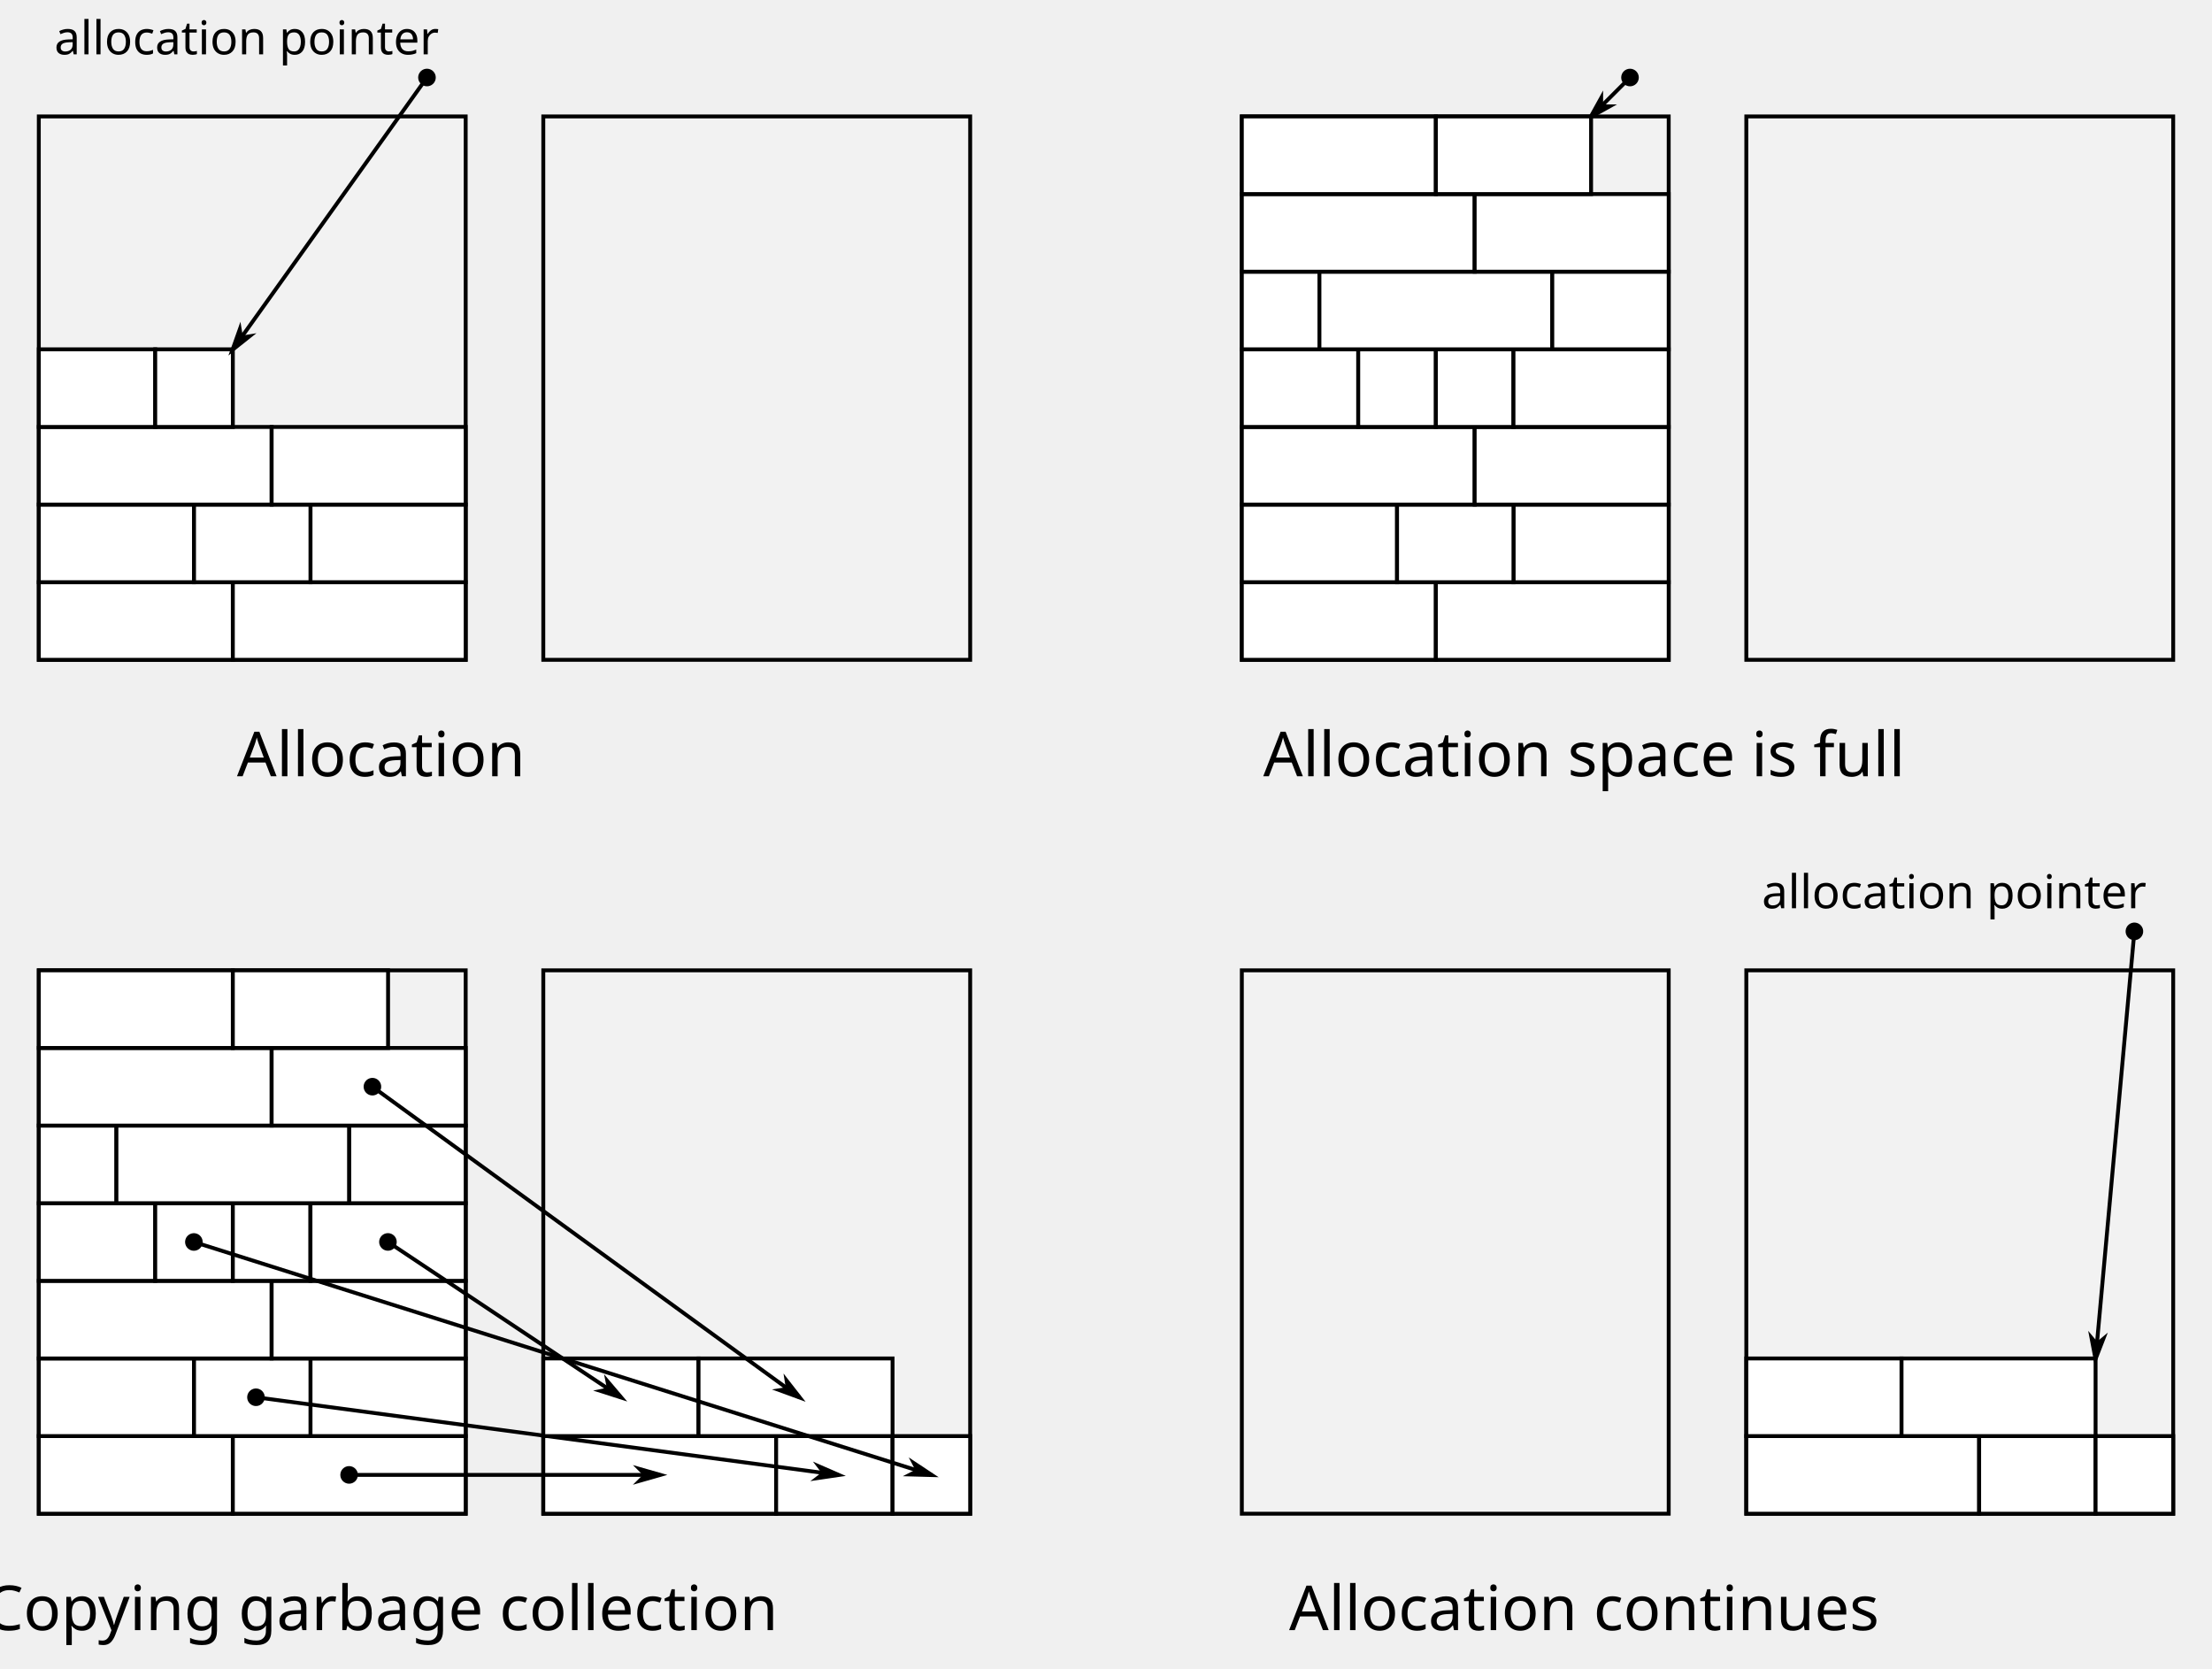
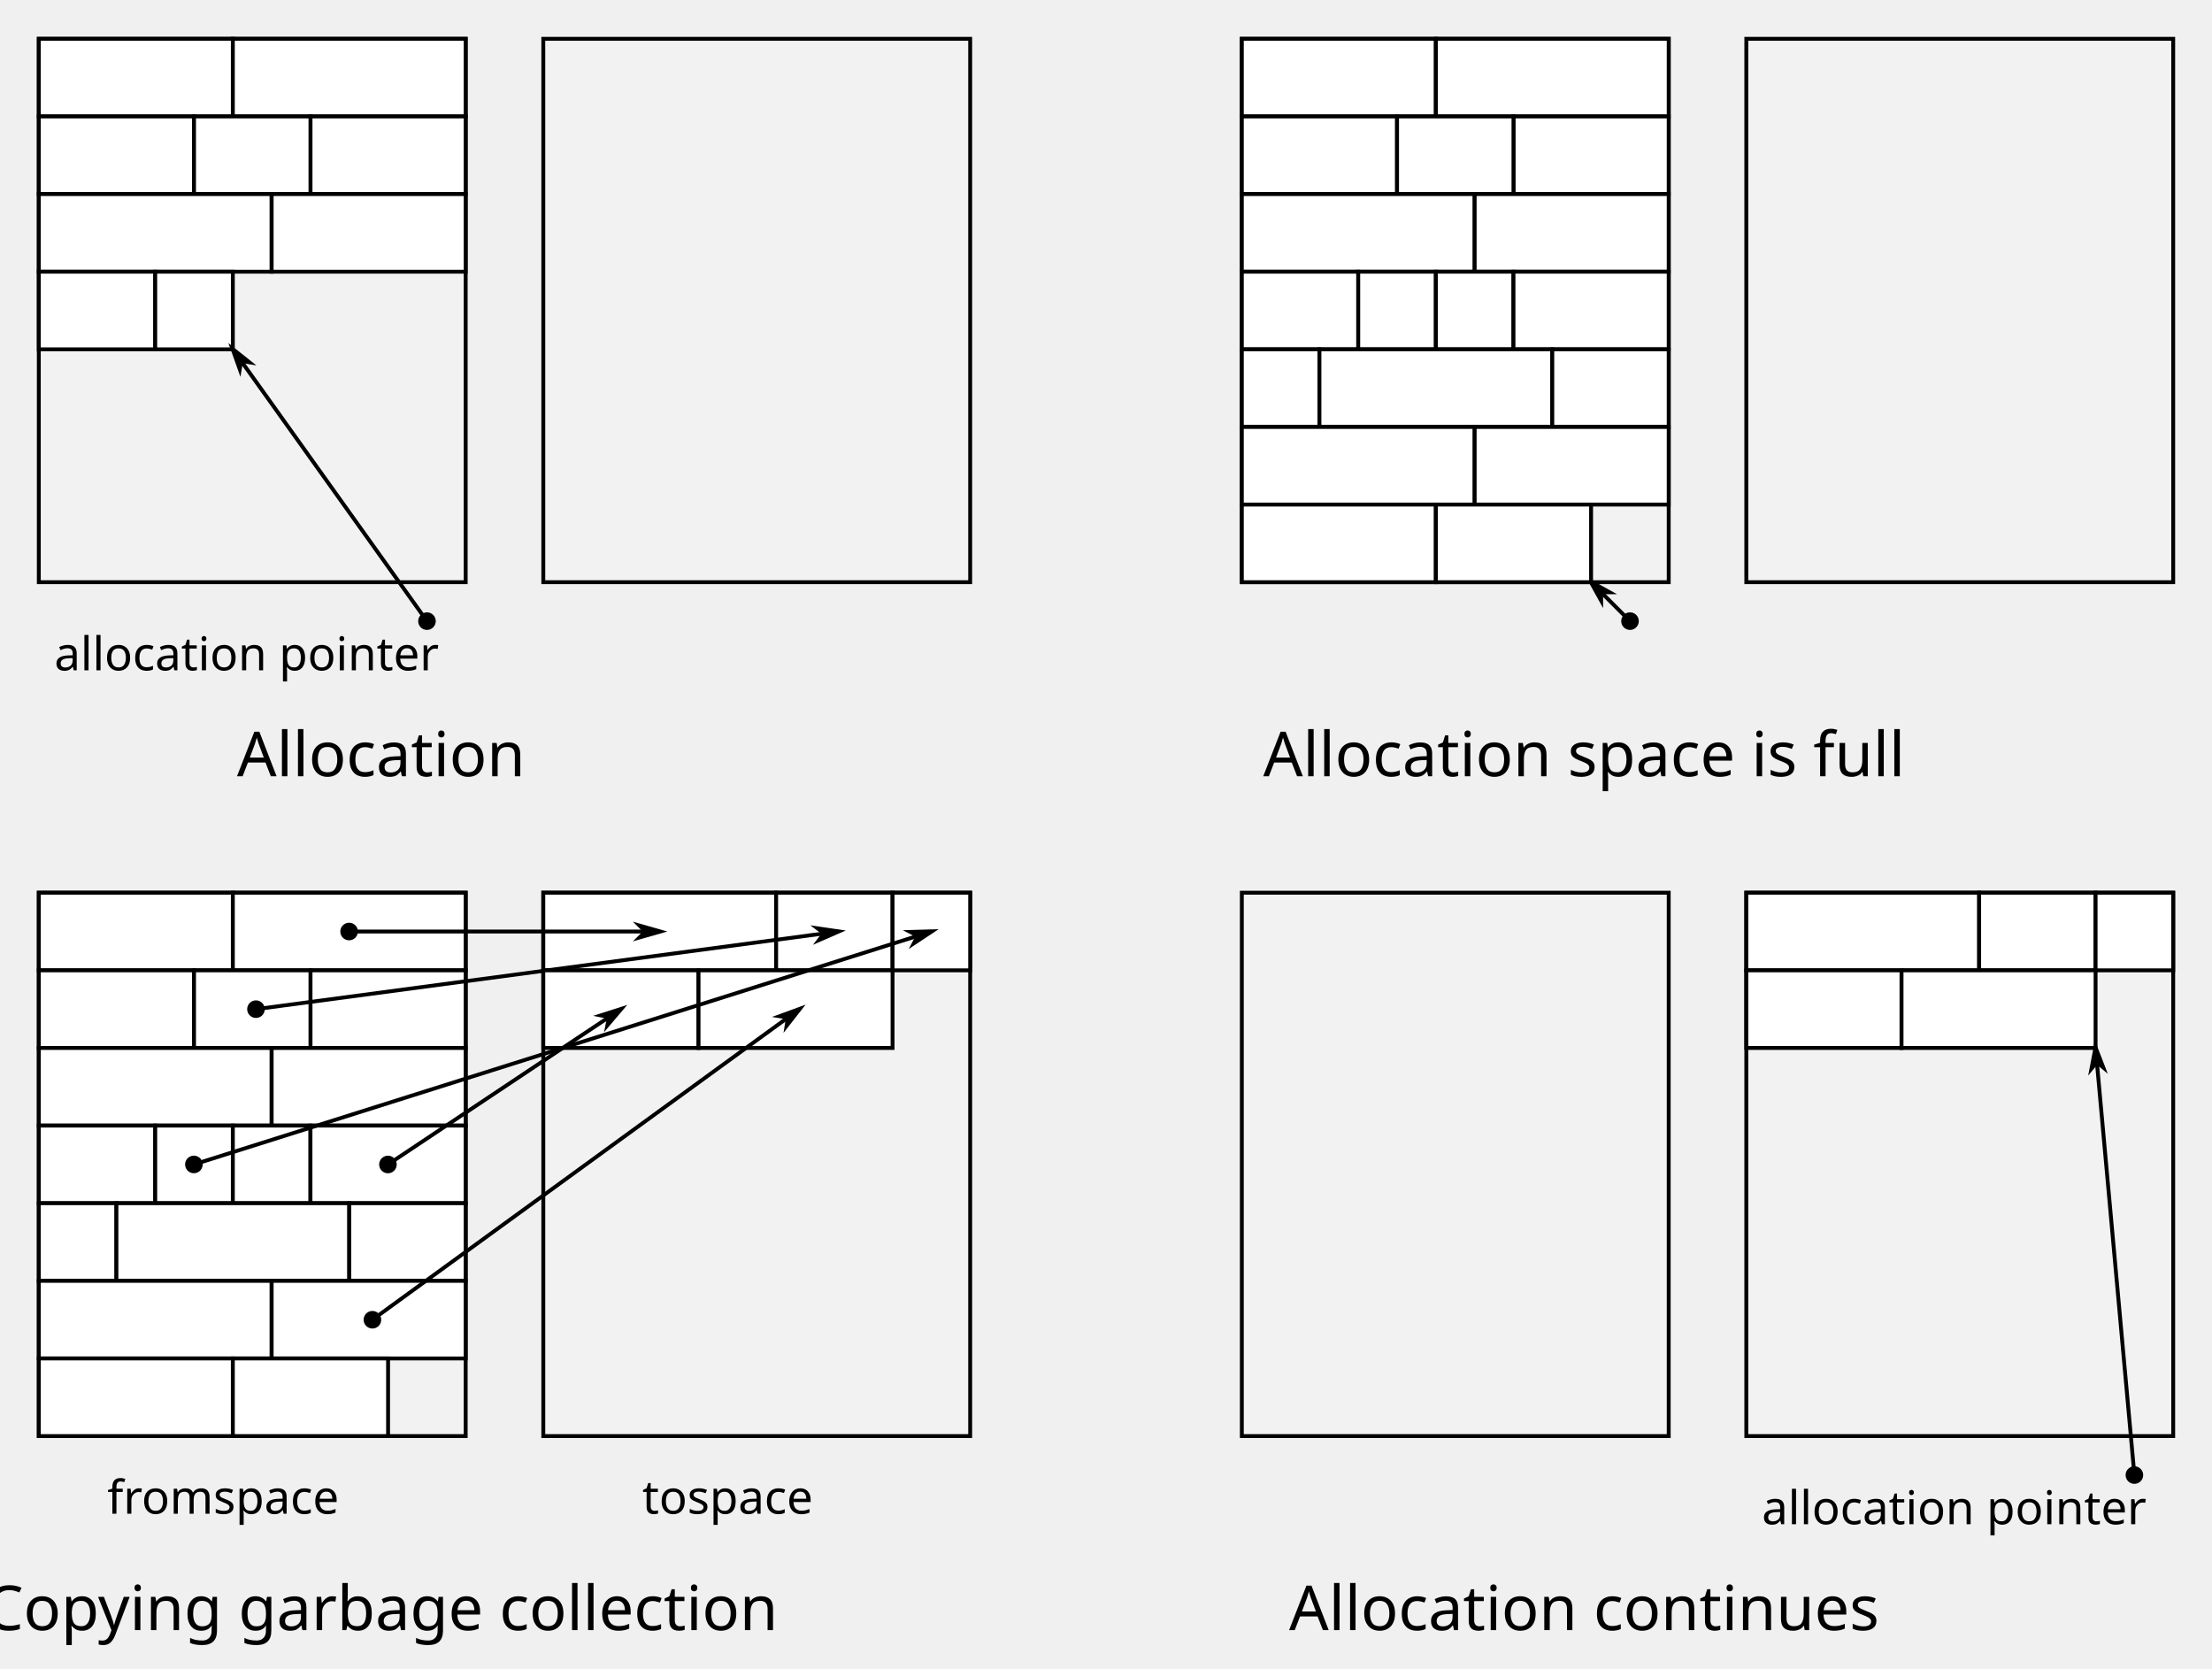
<svg xmlns="http://www.w3.org/2000/svg" width="570" height="430" id="svg17926" version="1.1">
  <defs id="defs17928">
    <marker orient="auto" refY="0" refX="0" id="Arrow1Mend" style="overflow:visible">
      <path id="path4418" d="M 0,0 5,-5 -12.5,0 5,5 0,0 z" style="fill-rule:evenodd;stroke:#000000;stroke-width:1pt;marker-start:none" transform="matrix(-0.4,0,0,-0.4,-4,0)" />
    </marker>
    <marker orient="auto" refY="0" refX="0" id="DotM" style="overflow:visible">
      <path id="path4474" d="m -2.5,-1 c 0,2.76 -2.24,5 -5,5 -2.76,0 -5,-2.24 -5,-5 0,-2.76 2.24,-5 5,-5 2.76,0 5,2.24 5,5 z" style="fill-rule:evenodd;stroke:#000000;stroke-width:1pt;marker-start:none;marker-end:none" transform="matrix(0.4,0,0,0.4,2.96,0.4)" />
    </marker>
    <marker orient="auto" refY="0" refX="0" id="Arrow1Lend" style="overflow:visible">
      <path id="path4412" d="M 0,0 5,-5 -12.5,0 5,5 0,0 z" style="fill-rule:evenodd;stroke:#000000;stroke-width:1pt;marker-start:none" transform="matrix(-0.8,0,0,-0.8,-10,0)" />
    </marker>
  </defs>
  <g id="layer1" transform="translate(0,-622.3622)">
-     <rect style="fill:#f2f2f2;fill-opacity:1;stroke:#000000;stroke-width:1;stroke-linecap:butt;stroke-miterlimit:4;stroke-opacity:1;stroke-dasharray:none;stroke-dashoffset:0" id="rect17936" width="110" height="140" x="10" y="652.362" />
-     <rect y="652.362" x="140" height="140" width="110" id="rect17938" style="fill:#f2f2f2;fill-opacity:1;stroke:#000000;stroke-width:1;stroke-linecap:butt;stroke-miterlimit:4;stroke-opacity:1;stroke-dasharray:none;stroke-dashoffset:0" />
-     <rect style="fill:#ffffff;fill-opacity:1;stroke:#000000;stroke-width:1;stroke-linecap:butt;stroke-miterlimit:4;stroke-opacity:1;stroke-dasharray:none;stroke-dashoffset:0" id="rect17944" width="50" height="20" x="10" y="772.362" />
-     <rect y="772.362" x="60" height="20" width="60" id="rect18454" style="fill:#ffffff;fill-opacity:1;stroke:#000000;stroke-width:1;stroke-linecap:butt;stroke-miterlimit:4;stroke-opacity:1;stroke-dasharray:none;stroke-dashoffset:0" />
-     <rect y="752.362" x="10" height="20" width="40" id="rect18456" style="fill:#ffffff;fill-opacity:1;stroke:#000000;stroke-width:1;stroke-linecap:butt;stroke-miterlimit:4;stroke-opacity:1;stroke-dasharray:none;stroke-dashoffset:0" />
-     <rect style="fill:#ffffff;fill-opacity:1;stroke:#000000;stroke-width:1;stroke-linecap:butt;stroke-miterlimit:4;stroke-opacity:1;stroke-dasharray:none;stroke-dashoffset:0" id="rect18458" width="40" height="20" x="80" y="752.362" />
-     <rect style="fill:#ffffff;fill-opacity:1;stroke:#000000;stroke-width:1;stroke-linecap:butt;stroke-miterlimit:4;stroke-opacity:1;stroke-dasharray:none;stroke-dashoffset:0" id="rect18460" width="30" height="20" x="50" y="752.362" />
-     <rect style="fill:#ffffff;fill-opacity:1;stroke:#000000;stroke-width:1;stroke-linecap:butt;stroke-miterlimit:4;stroke-opacity:1;stroke-dasharray:none;stroke-dashoffset:0" id="rect18462" width="60" height="20" x="10" y="732.362" />
-     <rect y="732.362" x="70" height="20" width="50" id="rect18464" style="fill:#ffffff;fill-opacity:1;stroke:#000000;stroke-width:1;stroke-linecap:butt;stroke-miterlimit:4;stroke-opacity:1;stroke-dasharray:none;stroke-dashoffset:0" />
-     <rect y="712.362" x="10" height="20" width="30" id="rect18466" style="fill:#ffffff;fill-opacity:1;stroke:#000000;stroke-width:1;stroke-linecap:butt;stroke-miterlimit:4;stroke-opacity:1;stroke-dasharray:none;stroke-dashoffset:0" />
-     <rect style="fill:#ffffff;fill-opacity:1;stroke:#000000;stroke-width:1;stroke-linecap:butt;stroke-miterlimit:4;stroke-opacity:1;stroke-dasharray:none;stroke-dashoffset:0" id="rect18468" width="20" height="20" x="40" y="712.362" />
-     <path style="fill:none;stroke:#000000;stroke-width:1px;stroke-linecap:butt;stroke-linejoin:miter;stroke-opacity:1;marker-start:url(#DotM);marker-end:url(#Arrow1Mend)" d="m 110,642.362 -50,70" id="path18470" />
-     <text xml:space="preserve" style="font-size:40px;font-style:normal;font-weight:normal;line-height:125%;letter-spacing:0px;word-spacing:0px;fill:#000000;fill-opacity:1;stroke:none;font-family:Bitstream Vera Sans" x="14" y="636.362" id="text18844">
-       <tspan id="tspan18846" x="14" y="636.362" style="font-size:12px;font-style:normal;font-variant:normal;font-weight:normal;font-stretch:normal;text-align:start;line-height:125%;writing-mode:lr-tb;text-anchor:start;font-family:Verdana;-inkscape-font-specification:Verdana">allocation pointer</tspan>
+     <rect style="fill:#f2f2f2;fill-opacity:1;stroke:#000000;stroke-width:1;stroke-linecap:butt;stroke-miterlimit:4;stroke-opacity:1;stroke-dasharray:none;stroke-dashoffset:0" id="rect17936" width="110" height="140" x="10" y="-772.362" transform="scale(1,-1)" />
+     <rect y="-772.362" x="140" height="140" width="110" id="rect17938" style="fill:#f2f2f2;fill-opacity:1;stroke:#000000;stroke-width:1;stroke-linecap:butt;stroke-miterlimit:4;stroke-opacity:1;stroke-dasharray:none;stroke-dashoffset:0" transform="scale(1,-1)" />
+     <rect style="fill:#ffffff;fill-opacity:1;stroke:#000000;stroke-width:1;stroke-linecap:butt;stroke-miterlimit:4;stroke-opacity:1;stroke-dasharray:none;stroke-dashoffset:0" id="rect17944" width="50" height="20" x="10" y="-652.362" transform="scale(1,-1)" />
+     <rect y="-652.362" x="60" height="20" width="60" id="rect18454" style="fill:#ffffff;fill-opacity:1;stroke:#000000;stroke-width:1;stroke-linecap:butt;stroke-miterlimit:4;stroke-opacity:1;stroke-dasharray:none;stroke-dashoffset:0" transform="scale(1,-1)" />
+     <rect y="-672.362" x="10" height="20" width="40" id="rect18456" style="fill:#ffffff;fill-opacity:1;stroke:#000000;stroke-width:1;stroke-linecap:butt;stroke-miterlimit:4;stroke-opacity:1;stroke-dasharray:none;stroke-dashoffset:0" transform="scale(1,-1)" />
+     <rect style="fill:#ffffff;fill-opacity:1;stroke:#000000;stroke-width:1;stroke-linecap:butt;stroke-miterlimit:4;stroke-opacity:1;stroke-dasharray:none;stroke-dashoffset:0" id="rect18458" width="40" height="20" x="80" y="-672.362" transform="scale(1,-1)" />
+     <rect style="fill:#ffffff;fill-opacity:1;stroke:#000000;stroke-width:1;stroke-linecap:butt;stroke-miterlimit:4;stroke-opacity:1;stroke-dasharray:none;stroke-dashoffset:0" id="rect18460" width="30" height="20" x="50" y="-672.362" transform="scale(1,-1)" />
+     <rect style="fill:#ffffff;fill-opacity:1;stroke:#000000;stroke-width:1;stroke-linecap:butt;stroke-miterlimit:4;stroke-opacity:1;stroke-dasharray:none;stroke-dashoffset:0" id="rect18462" width="60" height="20" x="10" y="-692.362" transform="scale(1,-1)" />
+     <rect y="-692.362" x="70" height="20" width="50" id="rect18464" style="fill:#ffffff;fill-opacity:1;stroke:#000000;stroke-width:1;stroke-linecap:butt;stroke-miterlimit:4;stroke-opacity:1;stroke-dasharray:none;stroke-dashoffset:0" transform="scale(1,-1)" />
+     <rect y="-712.362" x="10" height="20" width="30" id="rect18466" style="fill:#ffffff;fill-opacity:1;stroke:#000000;stroke-width:1;stroke-linecap:butt;stroke-miterlimit:4;stroke-opacity:1;stroke-dasharray:none;stroke-dashoffset:0" transform="scale(1,-1)" />
+     <rect style="fill:#ffffff;fill-opacity:1;stroke:#000000;stroke-width:1;stroke-linecap:butt;stroke-miterlimit:4;stroke-opacity:1;stroke-dasharray:none;stroke-dashoffset:0" id="rect18468" width="20" height="20" x="40" y="-712.362" transform="scale(1,-1)" />
+     <path style="fill:none;stroke:#000000;stroke-width:1px;stroke-linecap:butt;stroke-linejoin:miter;stroke-opacity:1;marker-start:url(#DotM);marker-end:url(#Arrow1Mend)" d="m 110,782.362 -50,-70" id="path18470" />
+     <text xml:space="preserve" style="font-size:40px;font-style:normal;font-weight:normal;line-height:125%;letter-spacing:0px;word-spacing:0px;fill:#000000;fill-opacity:1;stroke:none;font-family:Bitstream Vera Sans" x="14" y="795.065" id="text18844">
+       <tspan id="tspan18846" x="14" y="795.065" style="font-size:12px;font-style:normal;font-variant:normal;font-weight:normal;font-stretch:normal;text-align:start;line-height:125%;writing-mode:lr-tb;text-anchor:start;font-family:Verdana;-inkscape-font-specification:Verdana">allocation pointer</tspan>
    </text>
-     <rect y="652.362" x="320" height="140" width="110" id="rect18848" style="fill:#f2f2f2;fill-opacity:1;stroke:#000000;stroke-width:1;stroke-linecap:butt;stroke-miterlimit:4;stroke-opacity:1;stroke-dasharray:none;stroke-dashoffset:0" />
-     <rect style="fill:#f2f2f2;fill-opacity:1;stroke:#000000;stroke-width:1;stroke-linecap:butt;stroke-miterlimit:4;stroke-opacity:1;stroke-dasharray:none;stroke-dashoffset:0" id="rect18850" width="110" height="140" x="450" y="652.362" />
-     <rect y="772.362" x="320" height="20" width="50" id="rect18852" style="fill:#ffffff;fill-opacity:1;stroke:#000000;stroke-width:1;stroke-linecap:butt;stroke-miterlimit:4;stroke-opacity:1;stroke-dasharray:none;stroke-dashoffset:0" />
-     <rect style="fill:#ffffff;fill-opacity:1;stroke:#000000;stroke-width:1;stroke-linecap:butt;stroke-miterlimit:4;stroke-opacity:1;stroke-dasharray:none;stroke-dashoffset:0" id="rect18854" width="60" height="20" x="370" y="772.362" />
-     <rect style="fill:#ffffff;fill-opacity:1;stroke:#000000;stroke-width:1;stroke-linecap:butt;stroke-miterlimit:4;stroke-opacity:1;stroke-dasharray:none;stroke-dashoffset:0" id="rect18856" width="40" height="20" x="320" y="752.362" />
-     <rect y="752.362" x="390" height="20" width="40" id="rect18858" style="fill:#ffffff;fill-opacity:1;stroke:#000000;stroke-width:1;stroke-linecap:butt;stroke-miterlimit:4;stroke-opacity:1;stroke-dasharray:none;stroke-dashoffset:0" />
-     <rect y="752.362" x="360" height="20" width="30" id="rect18860" style="fill:#ffffff;fill-opacity:1;stroke:#000000;stroke-width:1;stroke-linecap:butt;stroke-miterlimit:4;stroke-opacity:1;stroke-dasharray:none;stroke-dashoffset:0" />
-     <rect y="732.362" x="320" height="20" width="60" id="rect18862" style="fill:#ffffff;fill-opacity:1;stroke:#000000;stroke-width:1;stroke-linecap:butt;stroke-miterlimit:4;stroke-opacity:1;stroke-dasharray:none;stroke-dashoffset:0" />
-     <rect style="fill:#ffffff;fill-opacity:1;stroke:#000000;stroke-width:1;stroke-linecap:butt;stroke-miterlimit:4;stroke-opacity:1;stroke-dasharray:none;stroke-dashoffset:0" id="rect18864" width="50" height="20" x="380" y="732.362" />
-     <rect style="fill:#ffffff;fill-opacity:1;stroke:#000000;stroke-width:1;stroke-linecap:butt;stroke-miterlimit:4;stroke-opacity:1;stroke-dasharray:none;stroke-dashoffset:0" id="rect18866" width="30" height="20" x="320" y="712.362" />
-     <rect y="712.362" x="350" height="20" width="20" id="rect18868" style="fill:#ffffff;fill-opacity:1;stroke:#000000;stroke-width:1;stroke-linecap:butt;stroke-miterlimit:4;stroke-opacity:1;stroke-dasharray:none;stroke-dashoffset:0" />
-     <path id="path18870" d="m 420,642.362 -10,10" style="fill:none;stroke:#000000;stroke-width:1px;stroke-linecap:butt;stroke-linejoin:miter;stroke-opacity:1;marker-start:url(#DotM);marker-end:url(#Arrow1Mend)" />
-     <rect style="fill:#ffffff;fill-opacity:1;stroke:#000000;stroke-width:1;stroke-linecap:butt;stroke-miterlimit:4;stroke-opacity:1;stroke-dasharray:none;stroke-dashoffset:0" id="rect18872" width="20" height="20" x="370" y="712.362" />
-     <rect style="fill:#ffffff;fill-opacity:1;stroke:#000000;stroke-width:1;stroke-linecap:butt;stroke-miterlimit:4;stroke-opacity:1;stroke-dasharray:none;stroke-dashoffset:0" id="rect18874" width="40" height="20" x="390" y="712.362" />
-     <rect style="fill:#ffffff;fill-opacity:1;stroke:#000000;stroke-width:1;stroke-linecap:butt;stroke-miterlimit:4;stroke-opacity:1;stroke-dasharray:none;stroke-dashoffset:0" id="rect18876" width="20" height="20" x="320" y="692.362" />
-     <rect style="fill:#ffffff;fill-opacity:1;stroke:#000000;stroke-width:1;stroke-linecap:butt;stroke-miterlimit:4;stroke-opacity:1;stroke-dasharray:none;stroke-dashoffset:0" id="rect18878" width="60" height="20" x="340" y="692.362" />
-     <rect style="fill:#ffffff;fill-opacity:1;stroke:#000000;stroke-width:1;stroke-linecap:butt;stroke-miterlimit:4;stroke-opacity:1;stroke-dasharray:none;stroke-dashoffset:0" id="rect18880" width="30" height="20" x="400" y="692.362" />
-     <rect y="672.362" x="320" height="20" width="60" id="rect18882" style="fill:#ffffff;fill-opacity:1;stroke:#000000;stroke-width:1;stroke-linecap:butt;stroke-miterlimit:4;stroke-opacity:1;stroke-dasharray:none;stroke-dashoffset:0" />
-     <rect y="672.362" x="380" height="20" width="50" id="rect18884" style="fill:#ffffff;fill-opacity:1;stroke:#000000;stroke-width:1;stroke-linecap:butt;stroke-miterlimit:4;stroke-opacity:1;stroke-dasharray:none;stroke-dashoffset:0" />
-     <rect y="652.362" x="320" height="20" width="50" id="rect18886" style="fill:#ffffff;fill-opacity:1;stroke:#000000;stroke-width:1;stroke-linecap:butt;stroke-miterlimit:4;stroke-opacity:1;stroke-dasharray:none;stroke-dashoffset:0" />
-     <rect y="652.362" x="370" height="20" width="40" id="rect18888" style="fill:#ffffff;fill-opacity:1;stroke:#000000;stroke-width:1;stroke-linecap:butt;stroke-miterlimit:4;stroke-opacity:1;stroke-dasharray:none;stroke-dashoffset:0" />
-     <rect style="fill:#f2f2f2;fill-opacity:1;stroke:#000000;stroke-width:1;stroke-linecap:butt;stroke-miterlimit:4;stroke-opacity:1;stroke-dasharray:none;stroke-dashoffset:0" id="rect19078" width="110" height="140" x="10" y="872.362" />
-     <rect y="872.362" x="140" height="140" width="110" id="rect19080" style="fill:#f2f2f2;fill-opacity:1;stroke:#000000;stroke-width:1;stroke-linecap:butt;stroke-miterlimit:4;stroke-opacity:1;stroke-dasharray:none;stroke-dashoffset:0" />
-     <rect style="fill:#ffffff;fill-opacity:1;stroke:#000000;stroke-width:1;stroke-linecap:butt;stroke-miterlimit:4;stroke-opacity:1;stroke-dasharray:none;stroke-dashoffset:0" id="rect19082" width="50" height="20" x="10" y="992.362" />
-     <rect y="992.362" x="60" height="20" width="60" id="rect19084" style="fill:#ffffff;fill-opacity:1;stroke:#000000;stroke-width:1;stroke-linecap:butt;stroke-miterlimit:4;stroke-opacity:1;stroke-dasharray:none;stroke-dashoffset:0" />
-     <rect y="972.362" x="10" height="20" width="40" id="rect19086" style="fill:#ffffff;fill-opacity:1;stroke:#000000;stroke-width:1;stroke-linecap:butt;stroke-miterlimit:4;stroke-opacity:1;stroke-dasharray:none;stroke-dashoffset:0" />
-     <rect style="fill:#ffffff;fill-opacity:1;stroke:#000000;stroke-width:1;stroke-linecap:butt;stroke-miterlimit:4;stroke-opacity:1;stroke-dasharray:none;stroke-dashoffset:0" id="rect19088" width="40" height="20" x="80" y="972.362" />
-     <rect style="fill:#ffffff;fill-opacity:1;stroke:#000000;stroke-width:1;stroke-linecap:butt;stroke-miterlimit:4;stroke-opacity:1;stroke-dasharray:none;stroke-dashoffset:0" id="rect19090" width="30" height="20" x="50" y="972.362" />
-     <rect style="fill:#ffffff;fill-opacity:1;stroke:#000000;stroke-width:1;stroke-linecap:butt;stroke-miterlimit:4;stroke-opacity:1;stroke-dasharray:none;stroke-dashoffset:0" id="rect19092" width="60" height="20" x="10" y="952.362" />
-     <rect y="952.362" x="70" height="20" width="50" id="rect19094" style="fill:#ffffff;fill-opacity:1;stroke:#000000;stroke-width:1;stroke-linecap:butt;stroke-miterlimit:4;stroke-opacity:1;stroke-dasharray:none;stroke-dashoffset:0" />
-     <rect y="932.362" x="10" height="20" width="30" id="rect19096" style="fill:#ffffff;fill-opacity:1;stroke:#000000;stroke-width:1;stroke-linecap:butt;stroke-miterlimit:4;stroke-opacity:1;stroke-dasharray:none;stroke-dashoffset:0" />
-     <rect style="fill:#ffffff;fill-opacity:1;stroke:#000000;stroke-width:1;stroke-linecap:butt;stroke-miterlimit:4;stroke-opacity:1;stroke-dasharray:none;stroke-dashoffset:0" id="rect19098" width="20" height="20" x="40" y="932.362" />
-     <rect y="932.362" x="60" height="20" width="20" id="rect19102" style="fill:#ffffff;fill-opacity:1;stroke:#000000;stroke-width:1;stroke-linecap:butt;stroke-miterlimit:4;stroke-opacity:1;stroke-dasharray:none;stroke-dashoffset:0" />
-     <rect y="932.362" x="80" height="20" width="40" id="rect19104" style="fill:#ffffff;fill-opacity:1;stroke:#000000;stroke-width:1;stroke-linecap:butt;stroke-miterlimit:4;stroke-opacity:1;stroke-dasharray:none;stroke-dashoffset:0" />
-     <rect y="912.362" x="10" height="20" width="20" id="rect19106" style="fill:#ffffff;fill-opacity:1;stroke:#000000;stroke-width:1;stroke-linecap:butt;stroke-miterlimit:4;stroke-opacity:1;stroke-dasharray:none;stroke-dashoffset:0" />
-     <rect y="912.362" x="30" height="20" width="60" id="rect19108" style="fill:#ffffff;fill-opacity:1;stroke:#000000;stroke-width:1;stroke-linecap:butt;stroke-miterlimit:4;stroke-opacity:1;stroke-dasharray:none;stroke-dashoffset:0" />
-     <rect y="912.362" x="90" height="20" width="30" id="rect19110" style="fill:#ffffff;fill-opacity:1;stroke:#000000;stroke-width:1;stroke-linecap:butt;stroke-miterlimit:4;stroke-opacity:1;stroke-dasharray:none;stroke-dashoffset:0" />
-     <rect style="fill:#ffffff;fill-opacity:1;stroke:#000000;stroke-width:1;stroke-linecap:butt;stroke-miterlimit:4;stroke-opacity:1;stroke-dasharray:none;stroke-dashoffset:0" id="rect19112" width="60" height="20" x="10" y="892.362" />
-     <rect style="fill:#ffffff;fill-opacity:1;stroke:#000000;stroke-width:1;stroke-linecap:butt;stroke-miterlimit:4;stroke-opacity:1;stroke-dasharray:none;stroke-dashoffset:0" id="rect19114" width="50" height="20" x="70" y="892.362" />
-     <rect style="fill:#ffffff;fill-opacity:1;stroke:#000000;stroke-width:1;stroke-linecap:butt;stroke-miterlimit:4;stroke-opacity:1;stroke-dasharray:none;stroke-dashoffset:0" id="rect19116" width="50" height="20" x="10" y="872.362" />
-     <rect style="fill:#ffffff;fill-opacity:1;stroke:#000000;stroke-width:1;stroke-linecap:butt;stroke-miterlimit:4;stroke-opacity:1;stroke-dasharray:none;stroke-dashoffset:0" id="rect19118" width="40" height="20" x="60" y="872.362" />
-     <rect style="fill:#ffffff;fill-opacity:1;stroke:#000000;stroke-width:1;stroke-linecap:butt;stroke-miterlimit:4;stroke-opacity:1;stroke-dasharray:none;stroke-dashoffset:0" id="rect19120" width="60" height="20" x="140" y="992.362" />
-     <path style="fill:none;stroke:#000000;stroke-width:1px;stroke-linecap:butt;stroke-linejoin:miter;stroke-opacity:1;marker-start:url(#DotM);marker-end:url(#Arrow1Mend)" d="m 90,1002.362 80,0" id="path19124" />
-     <rect y="992.362" x="200" height="20" width="30" id="rect19138" style="fill:#ffffff;fill-opacity:1;stroke:#000000;stroke-width:1;stroke-linecap:butt;stroke-miterlimit:4;stroke-opacity:1;stroke-dasharray:none;stroke-dashoffset:0" />
-     <path id="path19126" d="m 66,982.362 150,20" style="fill:none;stroke:#000000;stroke-width:1px;stroke-linecap:butt;stroke-linejoin:miter;stroke-opacity:1;marker-start:url(#DotM);marker-end:url(#Arrow1Mend)" />
-     <rect y="992.362" x="230" height="20" width="20" id="rect19140" style="fill:#ffffff;fill-opacity:1;stroke:#000000;stroke-width:1;stroke-linecap:butt;stroke-miterlimit:4;stroke-opacity:1;stroke-dasharray:none;stroke-dashoffset:0" />
-     <rect style="fill:#ffffff;fill-opacity:1;stroke:#000000;stroke-width:1;stroke-linecap:butt;stroke-miterlimit:4;stroke-opacity:1;stroke-dasharray:none;stroke-dashoffset:0" id="rect19148" width="40" height="20" x="140" y="972.362" />
-     <path id="path19150" d="m 100,942.362 60,40" style="fill:none;stroke:#000000;stroke-width:1px;stroke-linecap:butt;stroke-linejoin:miter;stroke-opacity:1;marker-start:url(#DotM);marker-end:url(#Arrow1Mend)" />
-     <rect y="972.362" x="180" height="20" width="50" id="rect19152" style="fill:#ffffff;fill-opacity:1;stroke:#000000;stroke-width:1;stroke-linecap:butt;stroke-miterlimit:4;stroke-opacity:1;stroke-dasharray:none;stroke-dashoffset:0" />
-     <path style="fill:none;stroke:#000000;stroke-width:1px;stroke-linecap:butt;stroke-linejoin:miter;stroke-opacity:1;marker-start:url(#DotM);marker-end:url(#Arrow1Mend)" d="m 96,902.362 110,80" id="path19154" />
-     <path id="path19144" d="m 50,942.362 190,60" style="fill:none;stroke:#000000;stroke-width:1px;stroke-linecap:butt;stroke-linejoin:miter;stroke-opacity:1;marker-start:url(#DotM);marker-end:url(#Arrow1Mend)" />
-     <rect style="fill:#f2f2f2;fill-opacity:1;stroke:#000000;stroke-width:1;stroke-linecap:butt;stroke-miterlimit:4;stroke-opacity:1;stroke-dasharray:none;stroke-dashoffset:0" id="rect19156" width="110" height="140" x="450" y="872.362" />
-     <rect y="992.362" x="450" height="20" width="60" id="rect19158" style="fill:#ffffff;fill-opacity:1;stroke:#000000;stroke-width:1;stroke-linecap:butt;stroke-miterlimit:4;stroke-opacity:1;stroke-dasharray:none;stroke-dashoffset:0" />
-     <rect style="fill:#ffffff;fill-opacity:1;stroke:#000000;stroke-width:1;stroke-linecap:butt;stroke-miterlimit:4;stroke-opacity:1;stroke-dasharray:none;stroke-dashoffset:0" id="rect19160" width="30" height="20" x="510" y="992.362" />
-     <rect style="fill:#ffffff;fill-opacity:1;stroke:#000000;stroke-width:1;stroke-linecap:butt;stroke-miterlimit:4;stroke-opacity:1;stroke-dasharray:none;stroke-dashoffset:0" id="rect19162" width="20" height="20" x="540" y="992.362" />
-     <rect y="972.362" x="450" height="20" width="40" id="rect19164" style="fill:#ffffff;fill-opacity:1;stroke:#000000;stroke-width:1;stroke-linecap:butt;stroke-miterlimit:4;stroke-opacity:1;stroke-dasharray:none;stroke-dashoffset:0" />
-     <rect style="fill:#ffffff;fill-opacity:1;stroke:#000000;stroke-width:1;stroke-linecap:butt;stroke-miterlimit:4;stroke-opacity:1;stroke-dasharray:none;stroke-dashoffset:0" id="rect19166" width="50" height="20" x="490" y="972.362" />
-     <rect style="fill:#f2f2f2;fill-opacity:1;stroke:#000000;stroke-width:1;stroke-linecap:butt;stroke-miterlimit:4;stroke-opacity:1;stroke-dasharray:none;stroke-dashoffset:0" id="rect19168" width="110" height="140" x="320" y="872.362" />
-     <path id="path19170" d="m 550,862.362 -10,110" style="fill:none;stroke:#000000;stroke-width:1px;stroke-linecap:butt;stroke-linejoin:miter;stroke-opacity:1;marker-start:url(#DotM);marker-end:url(#Arrow1Mend)" />
-     <text id="text19172" y="856.362" x="454" style="font-size:40px;font-style:normal;font-weight:normal;line-height:125%;letter-spacing:0px;word-spacing:0px;fill:#000000;fill-opacity:1;stroke:none;font-family:Bitstream Vera Sans" xml:space="preserve">
-       <tspan style="font-size:12px;font-style:normal;font-variant:normal;font-weight:normal;font-stretch:normal;text-align:start;line-height:125%;writing-mode:lr-tb;text-anchor:start;font-family:Verdana;-inkscape-font-specification:Verdana" y="856.362" x="454" id="tspan19174">allocation pointer</tspan>
+     <rect y="-772.362" x="320" height="140" width="110" id="rect18848" style="fill:#f2f2f2;fill-opacity:1;stroke:#000000;stroke-width:1;stroke-linecap:butt;stroke-miterlimit:4;stroke-opacity:1;stroke-dasharray:none;stroke-dashoffset:0" transform="scale(1,-1)" />
+     <rect style="fill:#f2f2f2;fill-opacity:1;stroke:#000000;stroke-width:1;stroke-linecap:butt;stroke-miterlimit:4;stroke-opacity:1;stroke-dasharray:none;stroke-dashoffset:0" id="rect18850" width="110" height="140" x="450" y="-772.362" transform="scale(1,-1)" />
+     <rect y="-652.362" x="320" height="20" width="50" id="rect18852" style="fill:#ffffff;fill-opacity:1;stroke:#000000;stroke-width:1;stroke-linecap:butt;stroke-miterlimit:4;stroke-opacity:1;stroke-dasharray:none;stroke-dashoffset:0" transform="scale(1,-1)" />
+     <rect style="fill:#ffffff;fill-opacity:1;stroke:#000000;stroke-width:1;stroke-linecap:butt;stroke-miterlimit:4;stroke-opacity:1;stroke-dasharray:none;stroke-dashoffset:0" id="rect18854" width="60" height="20" x="370" y="-652.362" transform="scale(1,-1)" />
+     <rect style="fill:#ffffff;fill-opacity:1;stroke:#000000;stroke-width:1;stroke-linecap:butt;stroke-miterlimit:4;stroke-opacity:1;stroke-dasharray:none;stroke-dashoffset:0" id="rect18856" width="40" height="20" x="320" y="-672.362" transform="scale(1,-1)" />
+     <rect y="-672.362" x="390" height="20" width="40" id="rect18858" style="fill:#ffffff;fill-opacity:1;stroke:#000000;stroke-width:1;stroke-linecap:butt;stroke-miterlimit:4;stroke-opacity:1;stroke-dasharray:none;stroke-dashoffset:0" transform="scale(1,-1)" />
+     <rect y="-672.362" x="360" height="20" width="30" id="rect18860" style="fill:#ffffff;fill-opacity:1;stroke:#000000;stroke-width:1;stroke-linecap:butt;stroke-miterlimit:4;stroke-opacity:1;stroke-dasharray:none;stroke-dashoffset:0" transform="scale(1,-1)" />
+     <rect y="-692.362" x="320" height="20" width="60" id="rect18862" style="fill:#ffffff;fill-opacity:1;stroke:#000000;stroke-width:1;stroke-linecap:butt;stroke-miterlimit:4;stroke-opacity:1;stroke-dasharray:none;stroke-dashoffset:0" transform="scale(1,-1)" />
+     <rect style="fill:#ffffff;fill-opacity:1;stroke:#000000;stroke-width:1;stroke-linecap:butt;stroke-miterlimit:4;stroke-opacity:1;stroke-dasharray:none;stroke-dashoffset:0" id="rect18864" width="50" height="20" x="380" y="-692.362" transform="scale(1,-1)" />
+     <rect style="fill:#ffffff;fill-opacity:1;stroke:#000000;stroke-width:1;stroke-linecap:butt;stroke-miterlimit:4;stroke-opacity:1;stroke-dasharray:none;stroke-dashoffset:0" id="rect18866" width="30" height="20" x="320" y="-712.362" transform="scale(1,-1)" />
+     <rect y="-712.362" x="350" height="20" width="20" id="rect18868" style="fill:#ffffff;fill-opacity:1;stroke:#000000;stroke-width:1;stroke-linecap:butt;stroke-miterlimit:4;stroke-opacity:1;stroke-dasharray:none;stroke-dashoffset:0" transform="scale(1,-1)" />
+     <path id="path18870" d="m 420,782.362 -10,-10" style="fill:none;stroke:#000000;stroke-width:1px;stroke-linecap:butt;stroke-linejoin:miter;stroke-opacity:1;marker-start:url(#DotM);marker-end:url(#Arrow1Mend)" />
+     <rect style="fill:#ffffff;fill-opacity:1;stroke:#000000;stroke-width:1;stroke-linecap:butt;stroke-miterlimit:4;stroke-opacity:1;stroke-dasharray:none;stroke-dashoffset:0" id="rect18872" width="20" height="20" x="370" y="-712.362" transform="scale(1,-1)" />
+     <rect style="fill:#ffffff;fill-opacity:1;stroke:#000000;stroke-width:1;stroke-linecap:butt;stroke-miterlimit:4;stroke-opacity:1;stroke-dasharray:none;stroke-dashoffset:0" id="rect18874" width="40" height="20" x="390" y="-712.362" transform="scale(1,-1)" />
+     <rect style="fill:#ffffff;fill-opacity:1;stroke:#000000;stroke-width:1;stroke-linecap:butt;stroke-miterlimit:4;stroke-opacity:1;stroke-dasharray:none;stroke-dashoffset:0" id="rect18876" width="20" height="20" x="320" y="-732.362" transform="scale(1,-1)" />
+     <rect style="fill:#ffffff;fill-opacity:1;stroke:#000000;stroke-width:1;stroke-linecap:butt;stroke-miterlimit:4;stroke-opacity:1;stroke-dasharray:none;stroke-dashoffset:0" id="rect18878" width="60" height="20" x="340" y="-732.362" transform="scale(1,-1)" />
+     <rect style="fill:#ffffff;fill-opacity:1;stroke:#000000;stroke-width:1;stroke-linecap:butt;stroke-miterlimit:4;stroke-opacity:1;stroke-dasharray:none;stroke-dashoffset:0" id="rect18880" width="30" height="20" x="400" y="-732.362" transform="scale(1,-1)" />
+     <rect y="-752.362" x="320" height="20" width="60" id="rect18882" style="fill:#ffffff;fill-opacity:1;stroke:#000000;stroke-width:1;stroke-linecap:butt;stroke-miterlimit:4;stroke-opacity:1;stroke-dasharray:none;stroke-dashoffset:0" transform="scale(1,-1)" />
+     <rect y="-752.362" x="380" height="20" width="50" id="rect18884" style="fill:#ffffff;fill-opacity:1;stroke:#000000;stroke-width:1;stroke-linecap:butt;stroke-miterlimit:4;stroke-opacity:1;stroke-dasharray:none;stroke-dashoffset:0" transform="scale(1,-1)" />
+     <rect y="-772.362" x="320" height="20" width="50" id="rect18886" style="fill:#ffffff;fill-opacity:1;stroke:#000000;stroke-width:1;stroke-linecap:butt;stroke-miterlimit:4;stroke-opacity:1;stroke-dasharray:none;stroke-dashoffset:0" transform="scale(1,-1)" />
+     <rect y="-772.362" x="370" height="20" width="40" id="rect18888" style="fill:#ffffff;fill-opacity:1;stroke:#000000;stroke-width:1;stroke-linecap:butt;stroke-miterlimit:4;stroke-opacity:1;stroke-dasharray:none;stroke-dashoffset:0" transform="scale(1,-1)" />
+     <rect style="fill:#f2f2f2;fill-opacity:1;stroke:#000000;stroke-width:1;stroke-linecap:butt;stroke-miterlimit:4;stroke-opacity:1;stroke-dasharray:none;stroke-dashoffset:0" id="rect19078" width="110" height="140" x="10" y="-992.362" transform="scale(1,-1)" />
+     <rect y="-992.362" x="140" height="140" width="110" id="rect19080" style="fill:#f2f2f2;fill-opacity:1;stroke:#000000;stroke-width:1;stroke-linecap:butt;stroke-miterlimit:4;stroke-opacity:1;stroke-dasharray:none;stroke-dashoffset:0" transform="scale(1,-1)" />
+     <rect style="fill:#ffffff;fill-opacity:1;stroke:#000000;stroke-width:1;stroke-linecap:butt;stroke-miterlimit:4;stroke-opacity:1;stroke-dasharray:none;stroke-dashoffset:0" id="rect19082" width="50" height="20" x="10" y="-872.362" transform="scale(1,-1)" />
+     <rect y="-872.362" x="60" height="20" width="60" id="rect19084" style="fill:#ffffff;fill-opacity:1;stroke:#000000;stroke-width:1;stroke-linecap:butt;stroke-miterlimit:4;stroke-opacity:1;stroke-dasharray:none;stroke-dashoffset:0" transform="scale(1,-1)" />
+     <rect y="-892.362" x="10" height="20" width="40" id="rect19086" style="fill:#ffffff;fill-opacity:1;stroke:#000000;stroke-width:1;stroke-linecap:butt;stroke-miterlimit:4;stroke-opacity:1;stroke-dasharray:none;stroke-dashoffset:0" transform="scale(1,-1)" />
+     <rect style="fill:#ffffff;fill-opacity:1;stroke:#000000;stroke-width:1;stroke-linecap:butt;stroke-miterlimit:4;stroke-opacity:1;stroke-dasharray:none;stroke-dashoffset:0" id="rect19088" width="40" height="20" x="80" y="-892.362" transform="scale(1,-1)" />
+     <rect style="fill:#ffffff;fill-opacity:1;stroke:#000000;stroke-width:1;stroke-linecap:butt;stroke-miterlimit:4;stroke-opacity:1;stroke-dasharray:none;stroke-dashoffset:0" id="rect19090" width="30" height="20" x="50" y="-892.362" transform="scale(1,-1)" />
+     <rect style="fill:#ffffff;fill-opacity:1;stroke:#000000;stroke-width:1;stroke-linecap:butt;stroke-miterlimit:4;stroke-opacity:1;stroke-dasharray:none;stroke-dashoffset:0" id="rect19092" width="60" height="20" x="10" y="-912.362" transform="scale(1,-1)" />
+     <rect y="-912.362" x="70" height="20" width="50" id="rect19094" style="fill:#ffffff;fill-opacity:1;stroke:#000000;stroke-width:1;stroke-linecap:butt;stroke-miterlimit:4;stroke-opacity:1;stroke-dasharray:none;stroke-dashoffset:0" transform="scale(1,-1)" />
+     <rect y="-932.362" x="10" height="20" width="30" id="rect19096" style="fill:#ffffff;fill-opacity:1;stroke:#000000;stroke-width:1;stroke-linecap:butt;stroke-miterlimit:4;stroke-opacity:1;stroke-dasharray:none;stroke-dashoffset:0" transform="scale(1,-1)" />
+     <rect style="fill:#ffffff;fill-opacity:1;stroke:#000000;stroke-width:1;stroke-linecap:butt;stroke-miterlimit:4;stroke-opacity:1;stroke-dasharray:none;stroke-dashoffset:0" id="rect19098" width="20" height="20" x="40" y="-932.362" transform="scale(1,-1)" />
+     <rect y="-932.362" x="60" height="20" width="20" id="rect19102" style="fill:#ffffff;fill-opacity:1;stroke:#000000;stroke-width:1;stroke-linecap:butt;stroke-miterlimit:4;stroke-opacity:1;stroke-dasharray:none;stroke-dashoffset:0" transform="scale(1,-1)" />
+     <rect y="-932.362" x="80" height="20" width="40" id="rect19104" style="fill:#ffffff;fill-opacity:1;stroke:#000000;stroke-width:1;stroke-linecap:butt;stroke-miterlimit:4;stroke-opacity:1;stroke-dasharray:none;stroke-dashoffset:0" transform="scale(1,-1)" />
+     <rect y="-952.362" x="10" height="20" width="20" id="rect19106" style="fill:#ffffff;fill-opacity:1;stroke:#000000;stroke-width:1;stroke-linecap:butt;stroke-miterlimit:4;stroke-opacity:1;stroke-dasharray:none;stroke-dashoffset:0" transform="scale(1,-1)" />
+     <rect y="-952.362" x="30" height="20" width="60" id="rect19108" style="fill:#ffffff;fill-opacity:1;stroke:#000000;stroke-width:1;stroke-linecap:butt;stroke-miterlimit:4;stroke-opacity:1;stroke-dasharray:none;stroke-dashoffset:0" transform="scale(1,-1)" />
+     <rect y="-952.362" x="90" height="20" width="30" id="rect19110" style="fill:#ffffff;fill-opacity:1;stroke:#000000;stroke-width:1;stroke-linecap:butt;stroke-miterlimit:4;stroke-opacity:1;stroke-dasharray:none;stroke-dashoffset:0" transform="scale(1,-1)" />
+     <rect style="fill:#ffffff;fill-opacity:1;stroke:#000000;stroke-width:1;stroke-linecap:butt;stroke-miterlimit:4;stroke-opacity:1;stroke-dasharray:none;stroke-dashoffset:0" id="rect19112" width="60" height="20" x="10" y="-972.362" transform="scale(1,-1)" />
+     <rect style="fill:#ffffff;fill-opacity:1;stroke:#000000;stroke-width:1;stroke-linecap:butt;stroke-miterlimit:4;stroke-opacity:1;stroke-dasharray:none;stroke-dashoffset:0" id="rect19114" width="50" height="20" x="70" y="-972.362" transform="scale(1,-1)" />
+     <rect style="fill:#ffffff;fill-opacity:1;stroke:#000000;stroke-width:1;stroke-linecap:butt;stroke-miterlimit:4;stroke-opacity:1;stroke-dasharray:none;stroke-dashoffset:0" id="rect19116" width="50" height="20" x="10" y="-992.362" transform="scale(1,-1)" />
+     <rect style="fill:#ffffff;fill-opacity:1;stroke:#000000;stroke-width:1;stroke-linecap:butt;stroke-miterlimit:4;stroke-opacity:1;stroke-dasharray:none;stroke-dashoffset:0" id="rect19118" width="40" height="20" x="60" y="-992.362" transform="scale(1,-1)" />
+     <rect style="fill:#ffffff;fill-opacity:1;stroke:#000000;stroke-width:1;stroke-linecap:butt;stroke-miterlimit:4;stroke-opacity:1;stroke-dasharray:none;stroke-dashoffset:0" id="rect19120" width="60" height="20" x="140" y="-872.362" transform="scale(1,-1)" />
+     <path style="fill:none;stroke:#000000;stroke-width:1px;stroke-linecap:butt;stroke-linejoin:miter;stroke-opacity:1;marker-start:url(#DotM);marker-end:url(#Arrow1Mend)" d="m 90,862.362 80,0" id="path19124" />
+     <rect y="-872.362" x="200" height="20" width="30" id="rect19138" style="fill:#ffffff;fill-opacity:1;stroke:#000000;stroke-width:1;stroke-linecap:butt;stroke-miterlimit:4;stroke-opacity:1;stroke-dasharray:none;stroke-dashoffset:0" transform="scale(1,-1)" />
+     <path id="path19126" d="M 66,882.362 216,862.362" style="fill:none;stroke:#000000;stroke-width:1px;stroke-linecap:butt;stroke-linejoin:miter;stroke-opacity:1;marker-start:url(#DotM);marker-end:url(#Arrow1Mend)" />
+     <rect y="-872.362" x="230" height="20" width="20" id="rect19140" style="fill:#ffffff;fill-opacity:1;stroke:#000000;stroke-width:1;stroke-linecap:butt;stroke-miterlimit:4;stroke-opacity:1;stroke-dasharray:none;stroke-dashoffset:0" transform="scale(1,-1)" />
+     <rect style="fill:#ffffff;fill-opacity:1;stroke:#000000;stroke-width:1;stroke-linecap:butt;stroke-miterlimit:4;stroke-opacity:1;stroke-dasharray:none;stroke-dashoffset:0" id="rect19148" width="40" height="20" x="140" y="-892.362" transform="scale(1,-1)" />
+     <path id="path19150" d="m 100,922.362 60,-40" style="fill:none;stroke:#000000;stroke-width:1px;stroke-linecap:butt;stroke-linejoin:miter;stroke-opacity:1;marker-start:url(#DotM);marker-end:url(#Arrow1Mend)" />
+     <rect y="-892.362" x="180" height="20" width="50" id="rect19152" style="fill:#ffffff;fill-opacity:1;stroke:#000000;stroke-width:1;stroke-linecap:butt;stroke-miterlimit:4;stroke-opacity:1;stroke-dasharray:none;stroke-dashoffset:0" transform="scale(1,-1)" />
+     <path style="fill:none;stroke:#000000;stroke-width:1px;stroke-linecap:butt;stroke-linejoin:miter;stroke-opacity:1;marker-start:url(#DotM);marker-end:url(#Arrow1Mend)" d="m 96,962.362 110,-80" id="path19154" />
+     <path id="path19144" d="M 50,922.362 240,862.362" style="fill:none;stroke:#000000;stroke-width:1px;stroke-linecap:butt;stroke-linejoin:miter;stroke-opacity:1;marker-start:url(#DotM);marker-end:url(#Arrow1Mend)" />
+     <rect style="fill:#f2f2f2;fill-opacity:1;stroke:#000000;stroke-width:1;stroke-linecap:butt;stroke-miterlimit:4;stroke-opacity:1;stroke-dasharray:none;stroke-dashoffset:0" id="rect19156" width="110" height="140" x="450" y="-992.362" transform="scale(1,-1)" />
+     <rect y="-872.362" x="450" height="20" width="60" id="rect19158" style="fill:#ffffff;fill-opacity:1;stroke:#000000;stroke-width:1;stroke-linecap:butt;stroke-miterlimit:4;stroke-opacity:1;stroke-dasharray:none;stroke-dashoffset:0" transform="scale(1,-1)" />
+     <rect style="fill:#ffffff;fill-opacity:1;stroke:#000000;stroke-width:1;stroke-linecap:butt;stroke-miterlimit:4;stroke-opacity:1;stroke-dasharray:none;stroke-dashoffset:0" id="rect19160" width="30" height="20" x="510" y="-872.362" transform="scale(1,-1)" />
+     <rect style="fill:#ffffff;fill-opacity:1;stroke:#000000;stroke-width:1;stroke-linecap:butt;stroke-miterlimit:4;stroke-opacity:1;stroke-dasharray:none;stroke-dashoffset:0" id="rect19162" width="20" height="20" x="540" y="-872.362" transform="scale(1,-1)" />
+     <rect y="-892.362" x="450" height="20" width="40" id="rect19164" style="fill:#ffffff;fill-opacity:1;stroke:#000000;stroke-width:1;stroke-linecap:butt;stroke-miterlimit:4;stroke-opacity:1;stroke-dasharray:none;stroke-dashoffset:0" transform="scale(1,-1)" />
+     <rect style="fill:#ffffff;fill-opacity:1;stroke:#000000;stroke-width:1;stroke-linecap:butt;stroke-miterlimit:4;stroke-opacity:1;stroke-dasharray:none;stroke-dashoffset:0" id="rect19166" width="50" height="20" x="490" y="-892.362" transform="scale(1,-1)" />
+     <rect style="fill:#f2f2f2;fill-opacity:1;stroke:#000000;stroke-width:1;stroke-linecap:butt;stroke-miterlimit:4;stroke-opacity:1;stroke-dasharray:none;stroke-dashoffset:0" id="rect19168" width="110" height="140" x="320" y="-992.362" transform="scale(1,-1)" />
+     <path id="path19170" d="M 550,1002.362 540,892.362" style="fill:none;stroke:#000000;stroke-width:1px;stroke-linecap:butt;stroke-linejoin:miter;stroke-opacity:1;marker-start:url(#DotM);marker-end:url(#Arrow1Mend)" />
+     <text id="text19172" y="1015.065" x="454" style="font-size:40px;font-style:normal;font-weight:normal;line-height:125%;letter-spacing:0px;word-spacing:0px;fill:#000000;fill-opacity:1;stroke:none;font-family:Bitstream Vera Sans" xml:space="preserve">
+       <tspan style="font-size:12px;font-style:normal;font-variant:normal;font-weight:normal;font-stretch:normal;text-align:start;line-height:125%;writing-mode:lr-tb;text-anchor:start;font-family:Verdana;-inkscape-font-specification:Verdana" y="1015.065" x="454" id="tspan19174">allocation pointer</tspan>
    </text>
    <text id="text19176" y="822.362" x="130" style="font-size:40px;font-style:normal;font-weight:normal;line-height:125%;letter-spacing:0px;word-spacing:0px;fill:#000000;fill-opacity:1;stroke:none;font-family:Bitstream Vera Sans" xml:space="preserve">
      <tspan style="font-size:16px;font-style:normal;font-variant:normal;font-weight:normal;font-stretch:normal;text-align:center;line-height:125%;writing-mode:lr-tb;text-anchor:middle;font-family:Verdana;-inkscape-font-specification:Verdana" y="822.362" x="130" id="tspan19178">Allocation</tspan>
    </text>
    <text xml:space="preserve" style="font-size:40px;font-style:normal;font-weight:normal;line-height:125%;letter-spacing:0px;word-spacing:0px;fill:#000000;fill-opacity:1;stroke:none;font-family:Bitstream Vera Sans" x="440" y="822.362" id="text19180">
      <tspan id="tspan19182" x="440" y="822.362" style="font-size:16px;font-style:normal;font-variant:normal;font-weight:normal;font-stretch:normal;text-align:center;line-height:125%;writing-mode:lr-tb;text-anchor:middle;font-family:Verdana;-inkscape-font-specification:Verdana">Allocation space is full</tspan>
    </text>
    <text xml:space="preserve" style="font-size:40px;font-style:normal;font-weight:normal;line-height:125%;letter-spacing:0px;word-spacing:0px;fill:#000000;fill-opacity:1;stroke:none;font-family:Bitstream Vera Sans" x="130" y="1042.362" id="text19184">
      <tspan id="tspan19186" x="130" y="1042.362" style="font-size:16px;font-style:normal;font-variant:normal;font-weight:normal;font-stretch:normal;text-align:center;line-height:125%;writing-mode:lr-tb;text-anchor:middle;font-family:Verdana;-inkscape-font-specification:Verdana">Copying garbage collection</tspan>
    </text>
    <text id="text19188" y="1042.362" x="440" style="font-size:40px;font-style:normal;font-weight:normal;line-height:125%;letter-spacing:0px;word-spacing:0px;fill:#000000;fill-opacity:1;stroke:none;font-family:Bitstream Vera Sans" xml:space="preserve">
      <tspan style="font-size:16px;font-style:normal;font-variant:normal;font-weight:normal;font-stretch:normal;text-align:center;line-height:125%;writing-mode:lr-tb;text-anchor:middle;font-family:Verdana;-inkscape-font-specification:Verdana" y="1042.362" x="440" id="tspan19190">Allocation continues</tspan>
    </text>
+     <text id="text6995" y="1012.362" x="65.301" style="font-size:12px;font-style:normal;font-variant:normal;font-weight:normal;font-stretch:normal;text-align:center;line-height:125%;letter-spacing:0px;word-spacing:0px;writing-mode:lr-tb;text-anchor:middle;fill:#000000;fill-opacity:1;stroke:none;font-family:Verdana;-inkscape-font-specification:Verdana" xml:space="preserve">
+       <tspan style="font-size:12px;font-style:normal;font-variant:normal;font-weight:normal;font-stretch:normal;text-align:center;line-height:125%;writing-mode:lr-tb;text-anchor:middle;font-family:Verdana;-inkscape-font-specification:Verdana" y="1012.362" x="65.301" id="tspan6997">fromspace</tspan>
+     </text>
+     <text xml:space="preserve" style="font-size:12px;font-style:normal;font-variant:normal;font-weight:normal;font-stretch:normal;text-align:center;line-height:125%;letter-spacing:0px;word-spacing:0px;writing-mode:lr-tb;text-anchor:middle;fill:#000000;fill-opacity:1;stroke:none;font-family:Verdana;-inkscape-font-specification:Verdana" x="195.301" y="1012.362" id="text6999">
+       <tspan id="tspan7001" x="195.301" y="1012.362" style="font-size:12px;font-style:normal;font-variant:normal;font-weight:normal;font-stretch:normal;text-align:center;line-height:125%;writing-mode:lr-tb;text-anchor:middle;font-family:Verdana;-inkscape-font-specification:Verdana">tospace</tspan>
+     </text>
  </g>
</svg>
